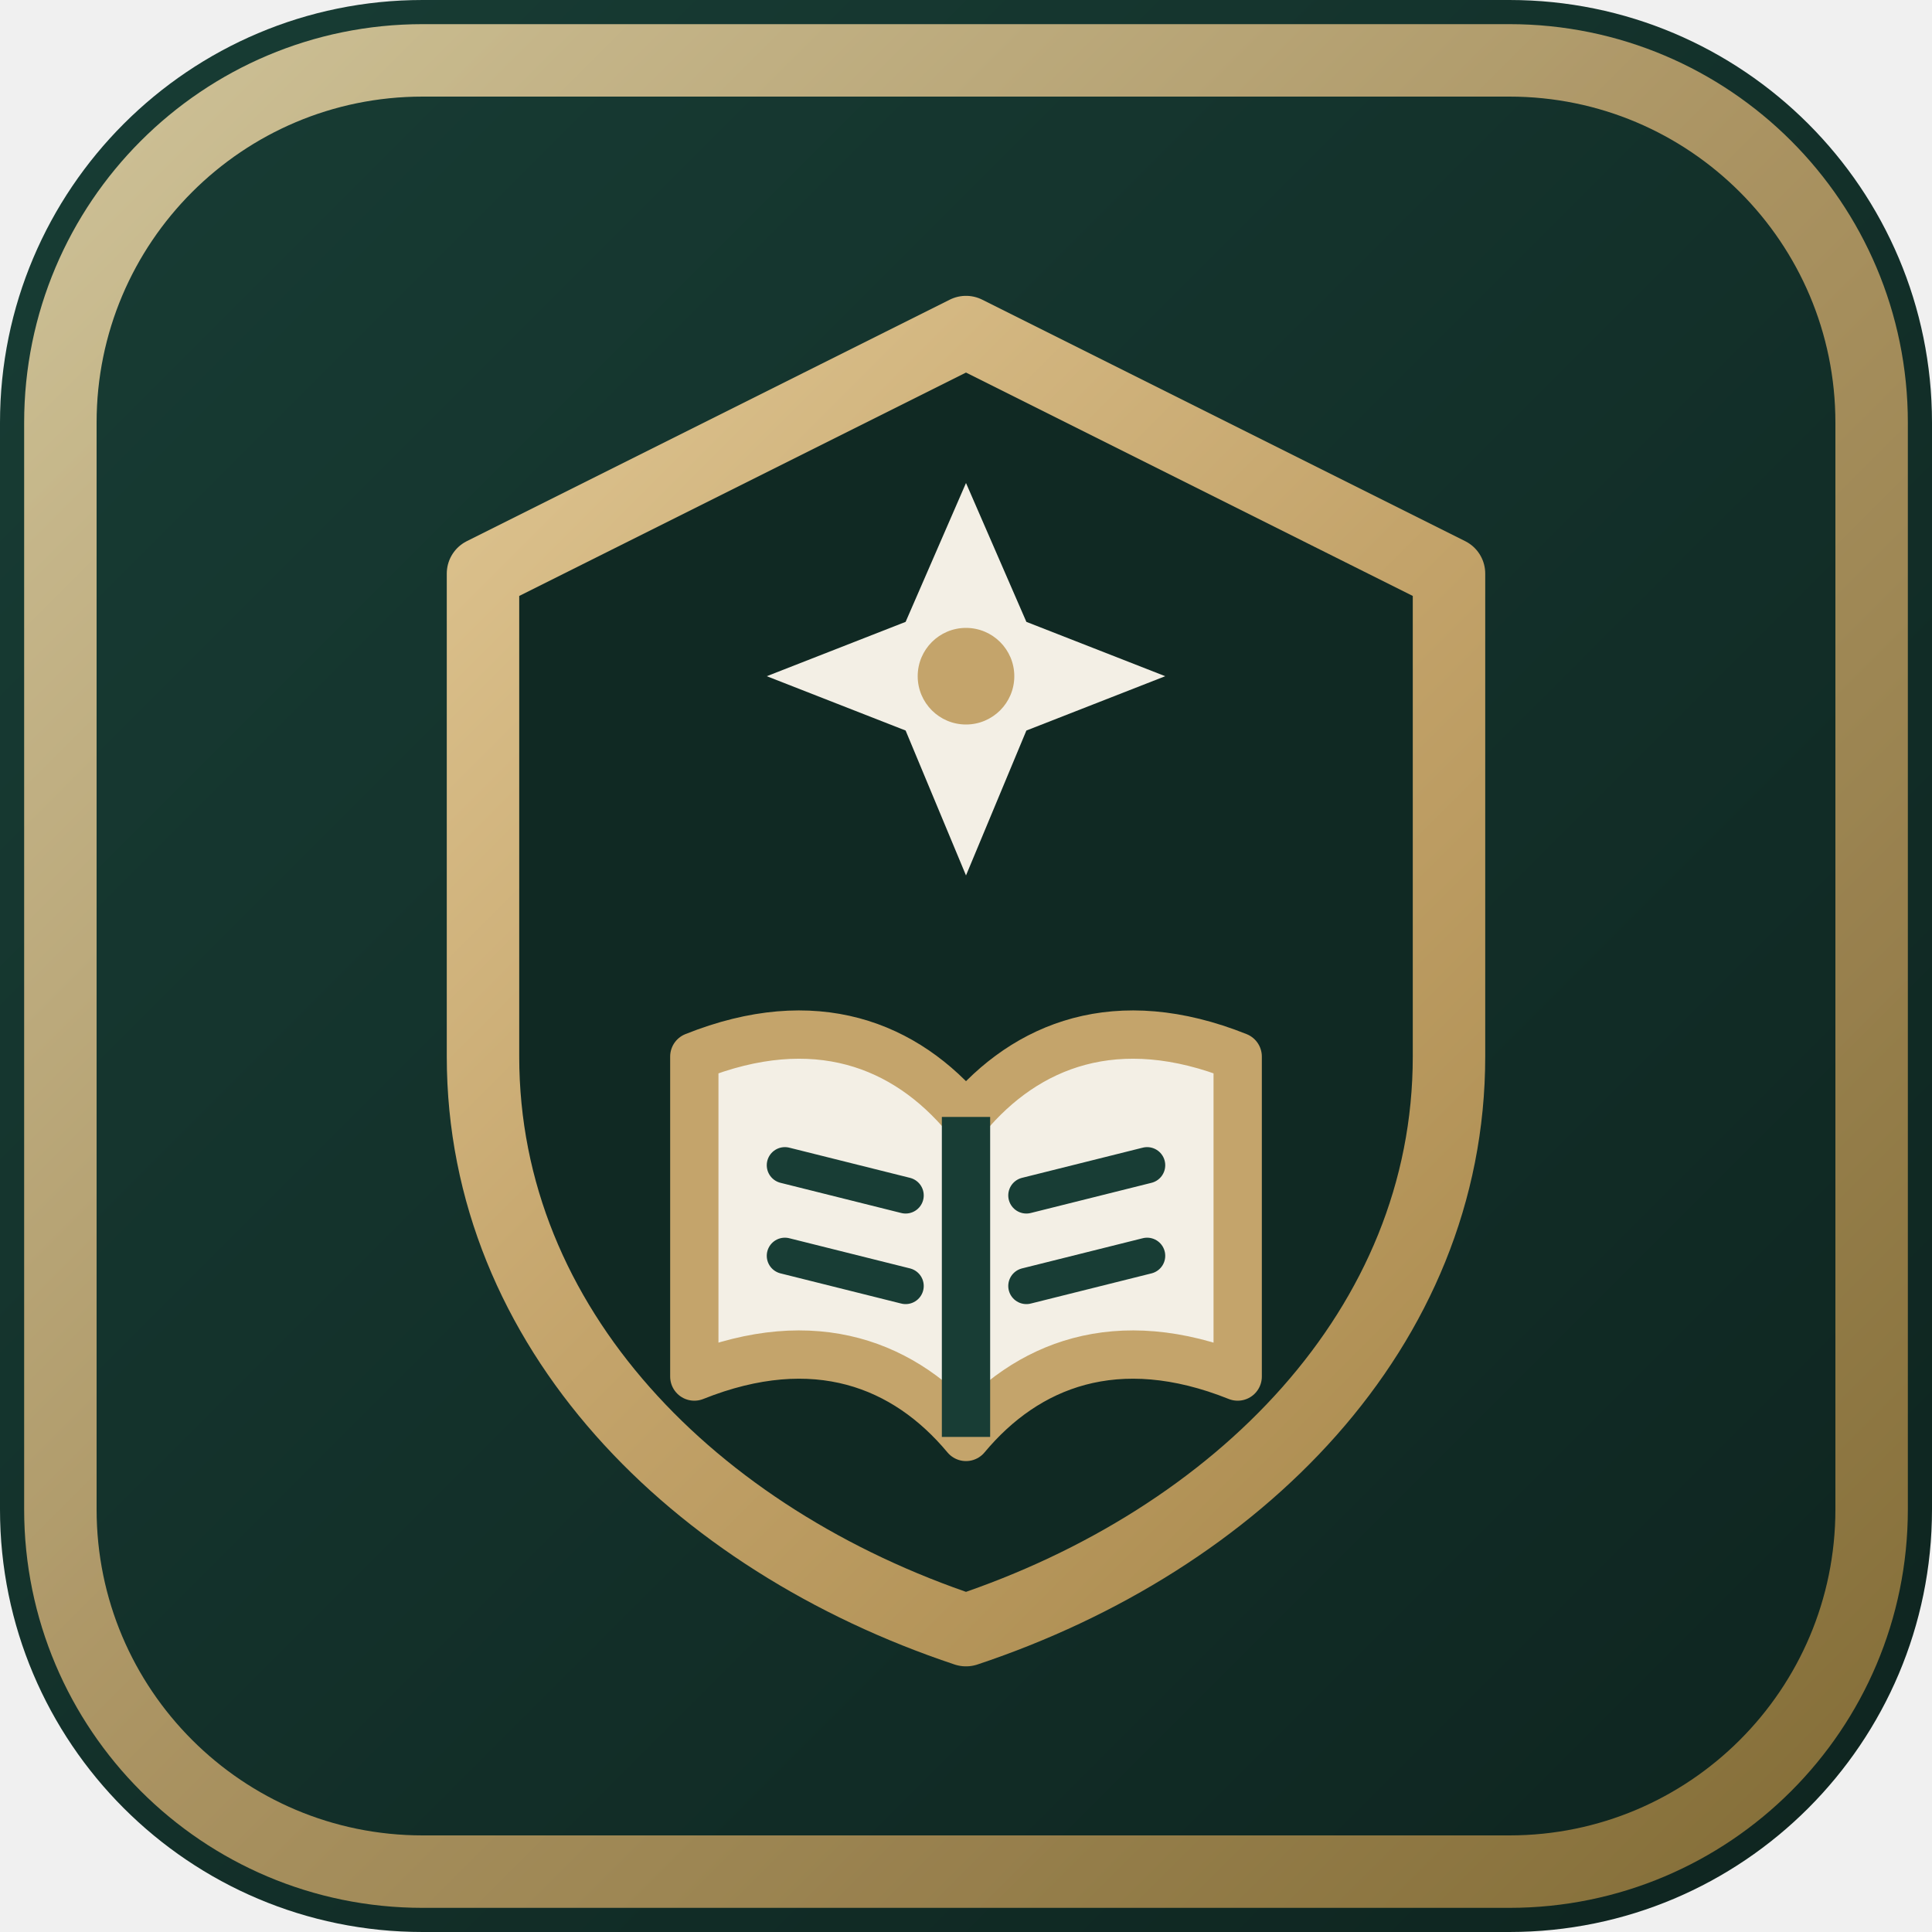
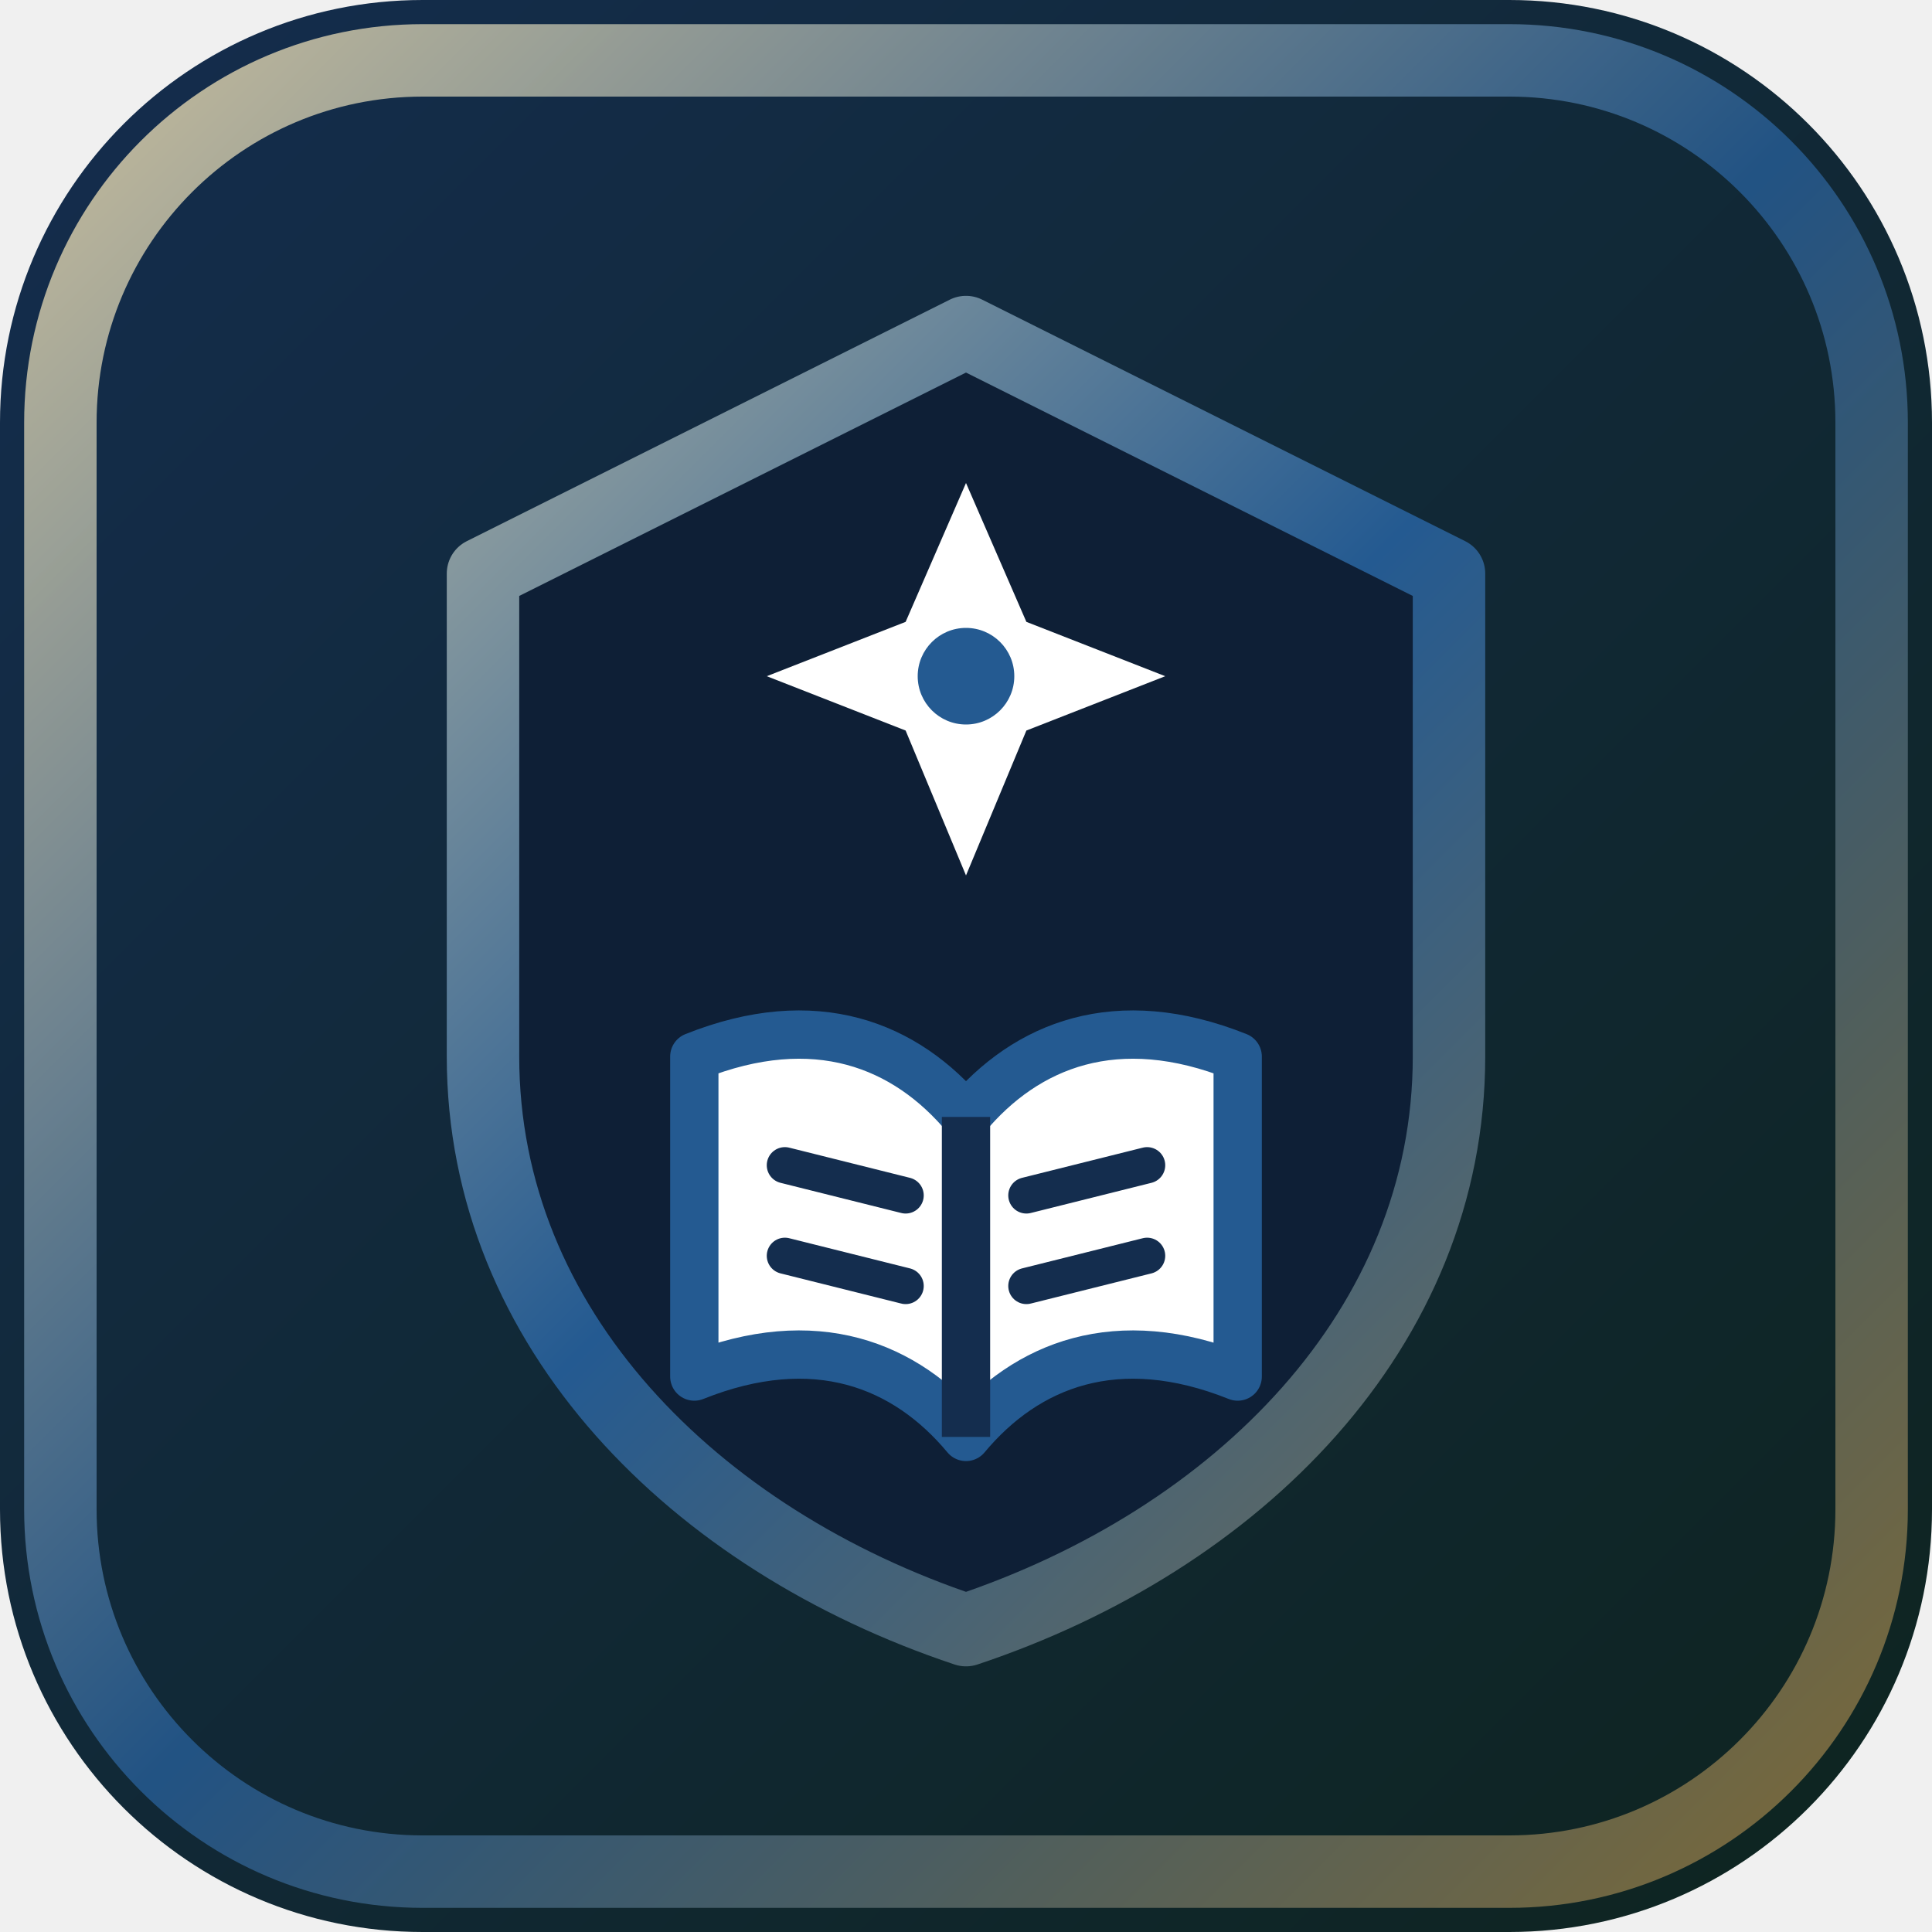
<svg xmlns="http://www.w3.org/2000/svg" viewBox="0 0 32 32" fill="none">
  <defs>
    <linearGradient id="shieldBg" x1="0" y1="0" x2="32" y2="32" gradientUnits="userSpaceOnUse">
-       <stop offset="0%" stop-color="#183D35" />
+       <stop offset="0%" stop-color="#142D4E" />
      <stop offset="100%" stop-color="#0E241F" />
    </linearGradient>
    <linearGradient id="goldGrad" x1="0" y1="0" x2="32" y2="32" gradientUnits="userSpaceOnUse">
      <stop offset="0%" stop-color="#F2DDAD" />
-       <stop offset="50%" stop-color="#C4A46B" />
+       <stop offset="50%" stop-color="#245A91" />
      <stop offset="100%" stop-color="#967738" />
    </linearGradient>
  </defs>
  <rect width="32" height="32" rx="7" fill="url(#shieldBg)" />
  <rect x="1" y="1" width="30" height="30" rx="6" stroke="url(#goldGrad)" stroke-width="1.2" stroke-opacity="0.85" />
-   <path d="M16 5.5 L24 9.5 V17.5 C24 22 20.5 25.5 16 27 C11.5 25.5 8 22 8 17.5 V9.5 L16 5.5 Z" fill="#102923" stroke="url(#goldGrad)" stroke-width="1.2" stroke-linejoin="round" />
-   <path d="M16 8 L17 10.3 L19.3 11.2 L17 12.1 L16 14.5 L15 12.1 L12.7 11.2 L15 10.3 Z" fill="#F3EFE5" />
-   <circle cx="16" cy="11.2" r="0.8" fill="#C4A46B" />
-   <path d="M11.5 17.5 C13.5 16.7 15 17.3 16 18.5 C17 17.3 18.5 16.7 20.5 17.5 V22.8 C18.5 22 17 22.6 16 23.8 C15 22.6 13.5 22 11.5 22.8 V17.5 Z" fill="#F3EFE5" stroke="#C4A46B" stroke-width="0.8" stroke-linejoin="round" />
-   <line x1="16" y1="18.5" x2="16" y2="23.8" stroke="#183D35" stroke-width="0.8" />
-   <line x1="13" y1="19.3" x2="15" y2="19.8" stroke="#183D35" stroke-width="0.6" stroke-linecap="round" />
-   <line x1="13" y1="20.8" x2="15" y2="21.3" stroke="#183D35" stroke-width="0.6" stroke-linecap="round" />
-   <line x1="17" y1="19.8" x2="19" y2="19.3" stroke="#183D35" stroke-width="0.6" stroke-linecap="round" />
-   <line x1="17" y1="21.3" x2="19" y2="20.8" stroke="#183D35" stroke-width="0.6" stroke-linecap="round" />
+   <path d="M16 5.5 L24 9.5 V17.5 C24 22 20.5 25.5 16 27 C11.5 25.5 8 22 8 17.5 V9.5 L16 5.5 Z" fill="#0E1F36" stroke="url(#goldGrad)" stroke-width="1.2" stroke-linejoin="round" />
+   <path d="M16 8 L17 10.3 L19.3 11.2 L17 12.1 L16 14.5 L15 12.1 L12.7 11.2 L15 10.3 Z" fill="#FFFFFF" />
+   <circle cx="16" cy="11.2" r="0.8" fill="#245A91" />
+   <path d="M11.5 17.5 C13.5 16.7 15 17.3 16 18.5 C17 17.3 18.5 16.7 20.5 17.5 V22.8 C18.5 22 17 22.6 16 23.8 C15 22.6 13.5 22 11.5 22.8 V17.5 Z" fill="#FFFFFF" stroke="#245A91" stroke-width="0.8" stroke-linejoin="round" />
+   <line x1="16" y1="18.5" x2="16" y2="23.8" stroke="#142D4E" stroke-width="0.8" />
+   <line x1="13" y1="19.3" x2="15" y2="19.8" stroke="#142D4E" stroke-width="0.6" stroke-linecap="round" />
+   <line x1="13" y1="20.8" x2="15" y2="21.3" stroke="#142D4E" stroke-width="0.6" stroke-linecap="round" />
+   <line x1="17" y1="19.8" x2="19" y2="19.3" stroke="#142D4E" stroke-width="0.6" stroke-linecap="round" />
+   <line x1="17" y1="21.3" x2="19" y2="20.8" stroke="#142D4E" stroke-width="0.6" stroke-linecap="round" />
</svg>
